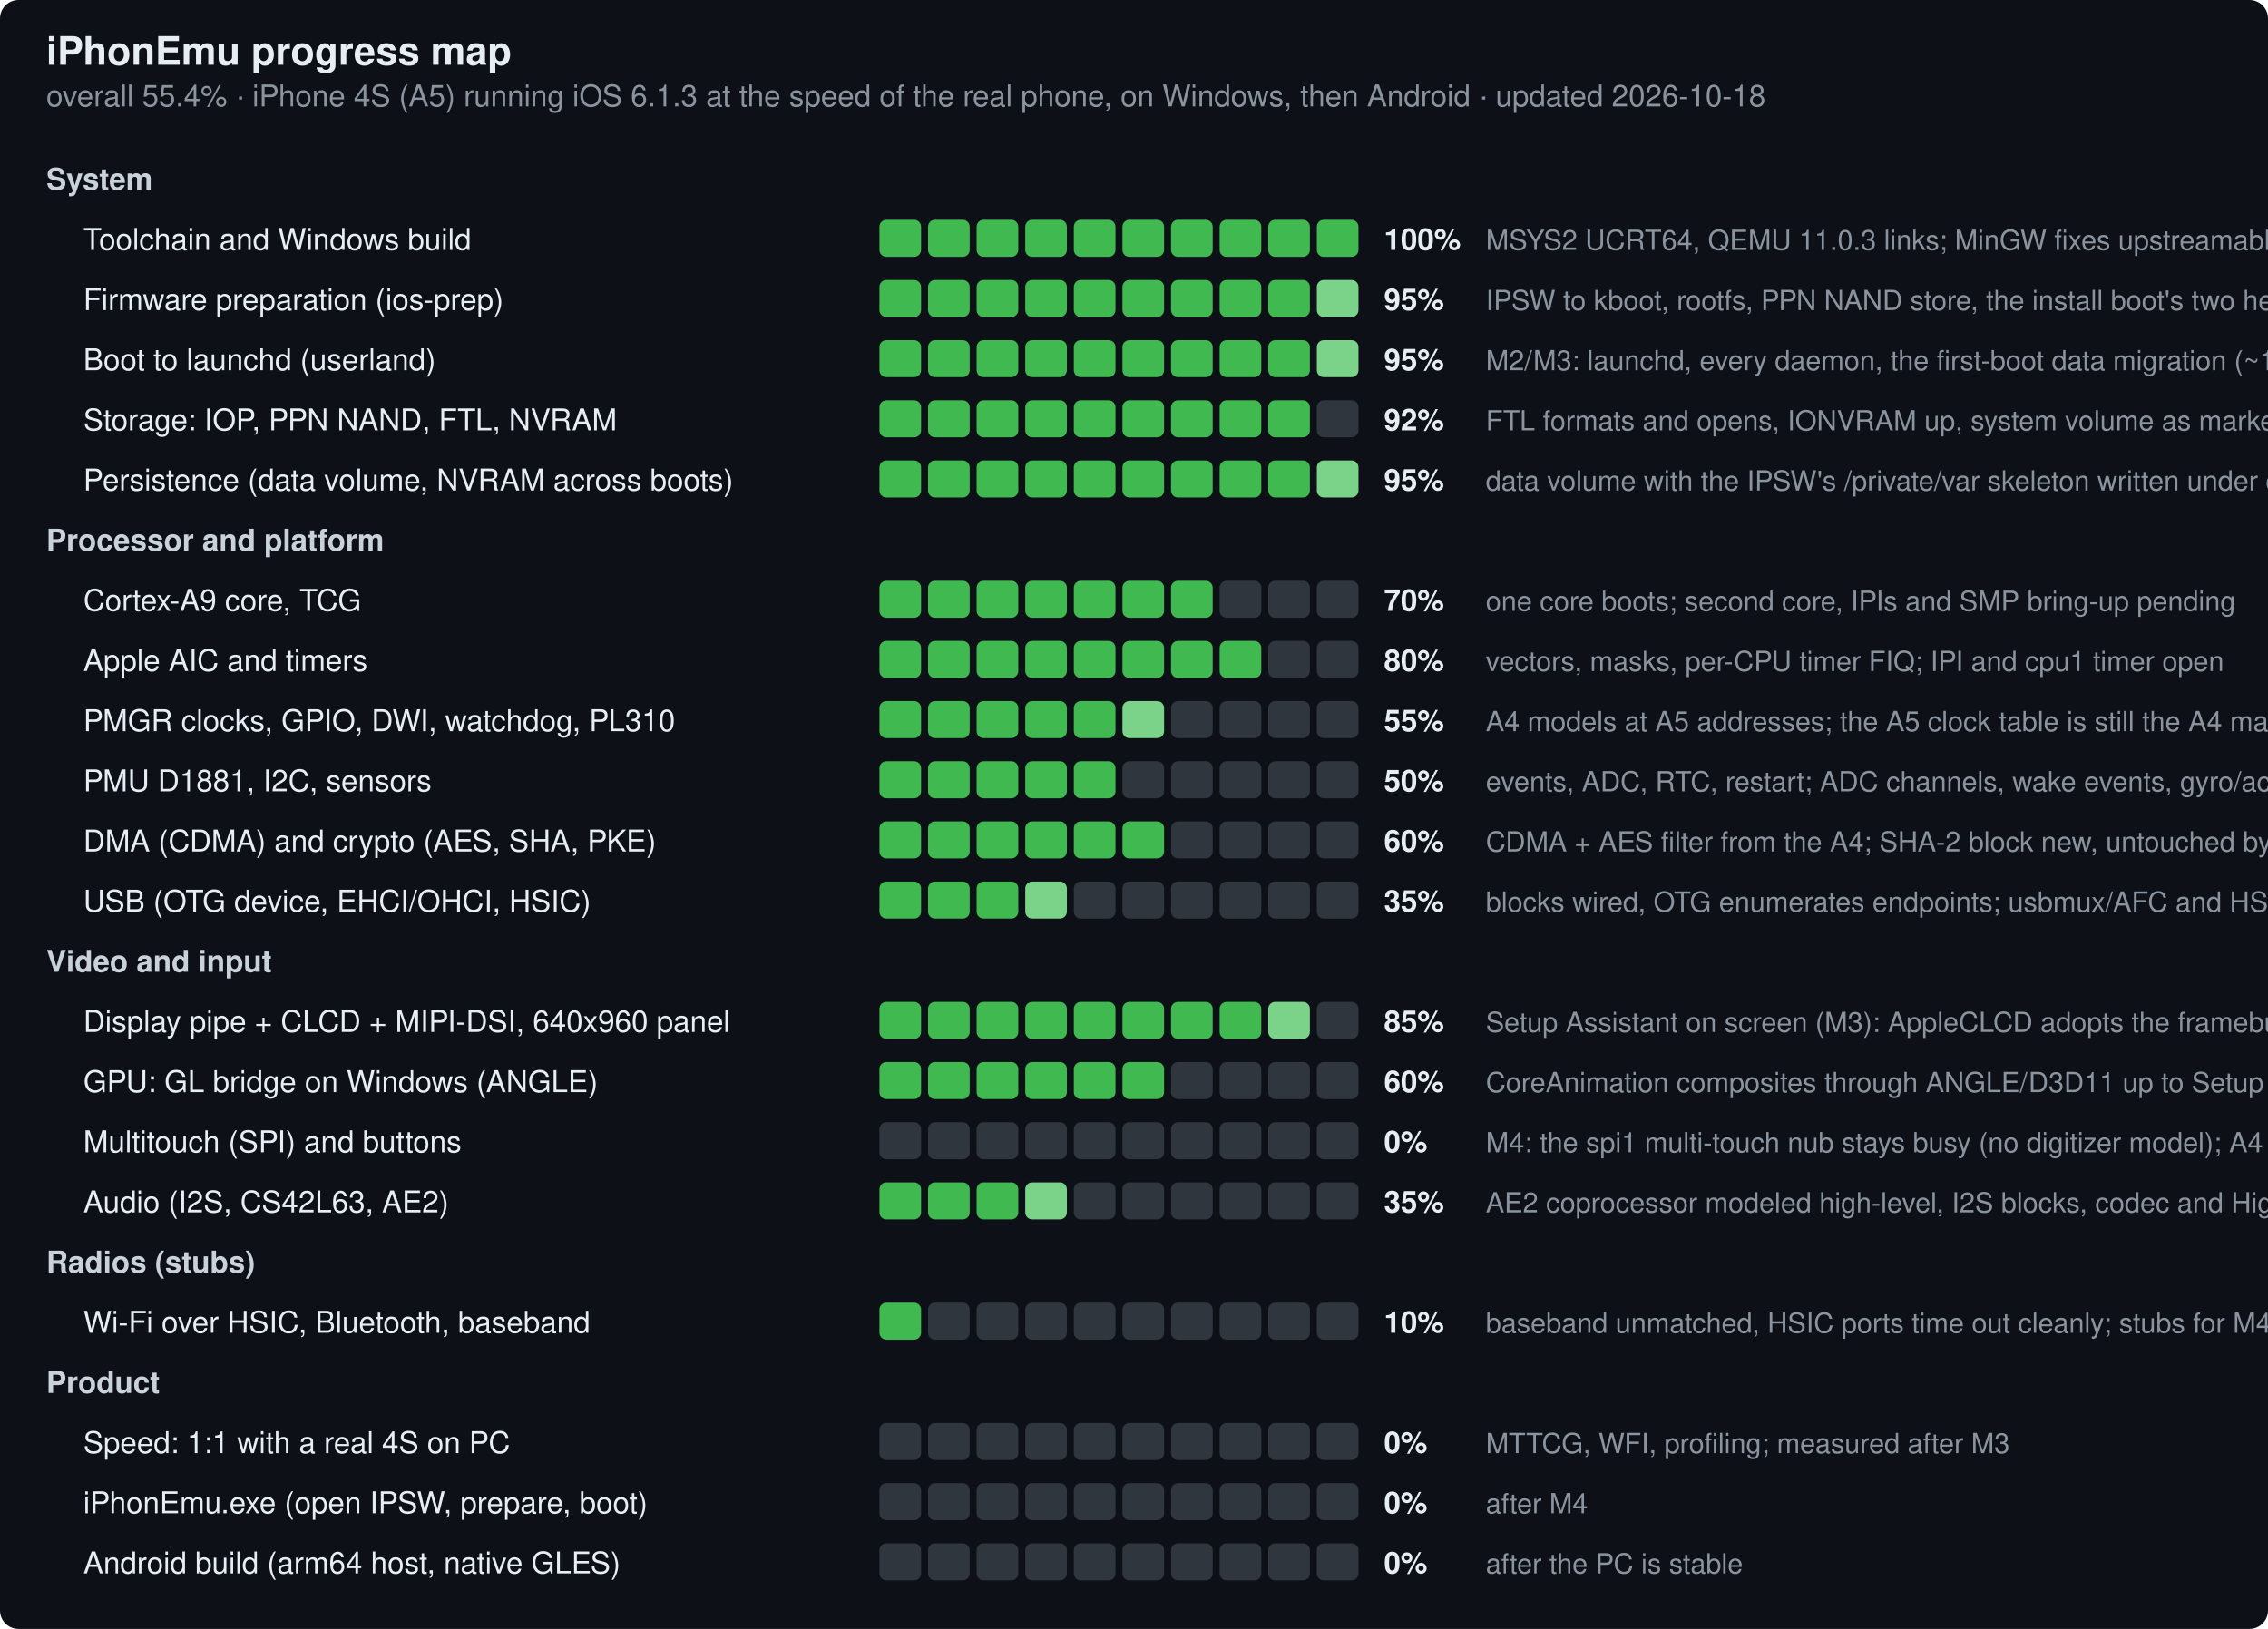
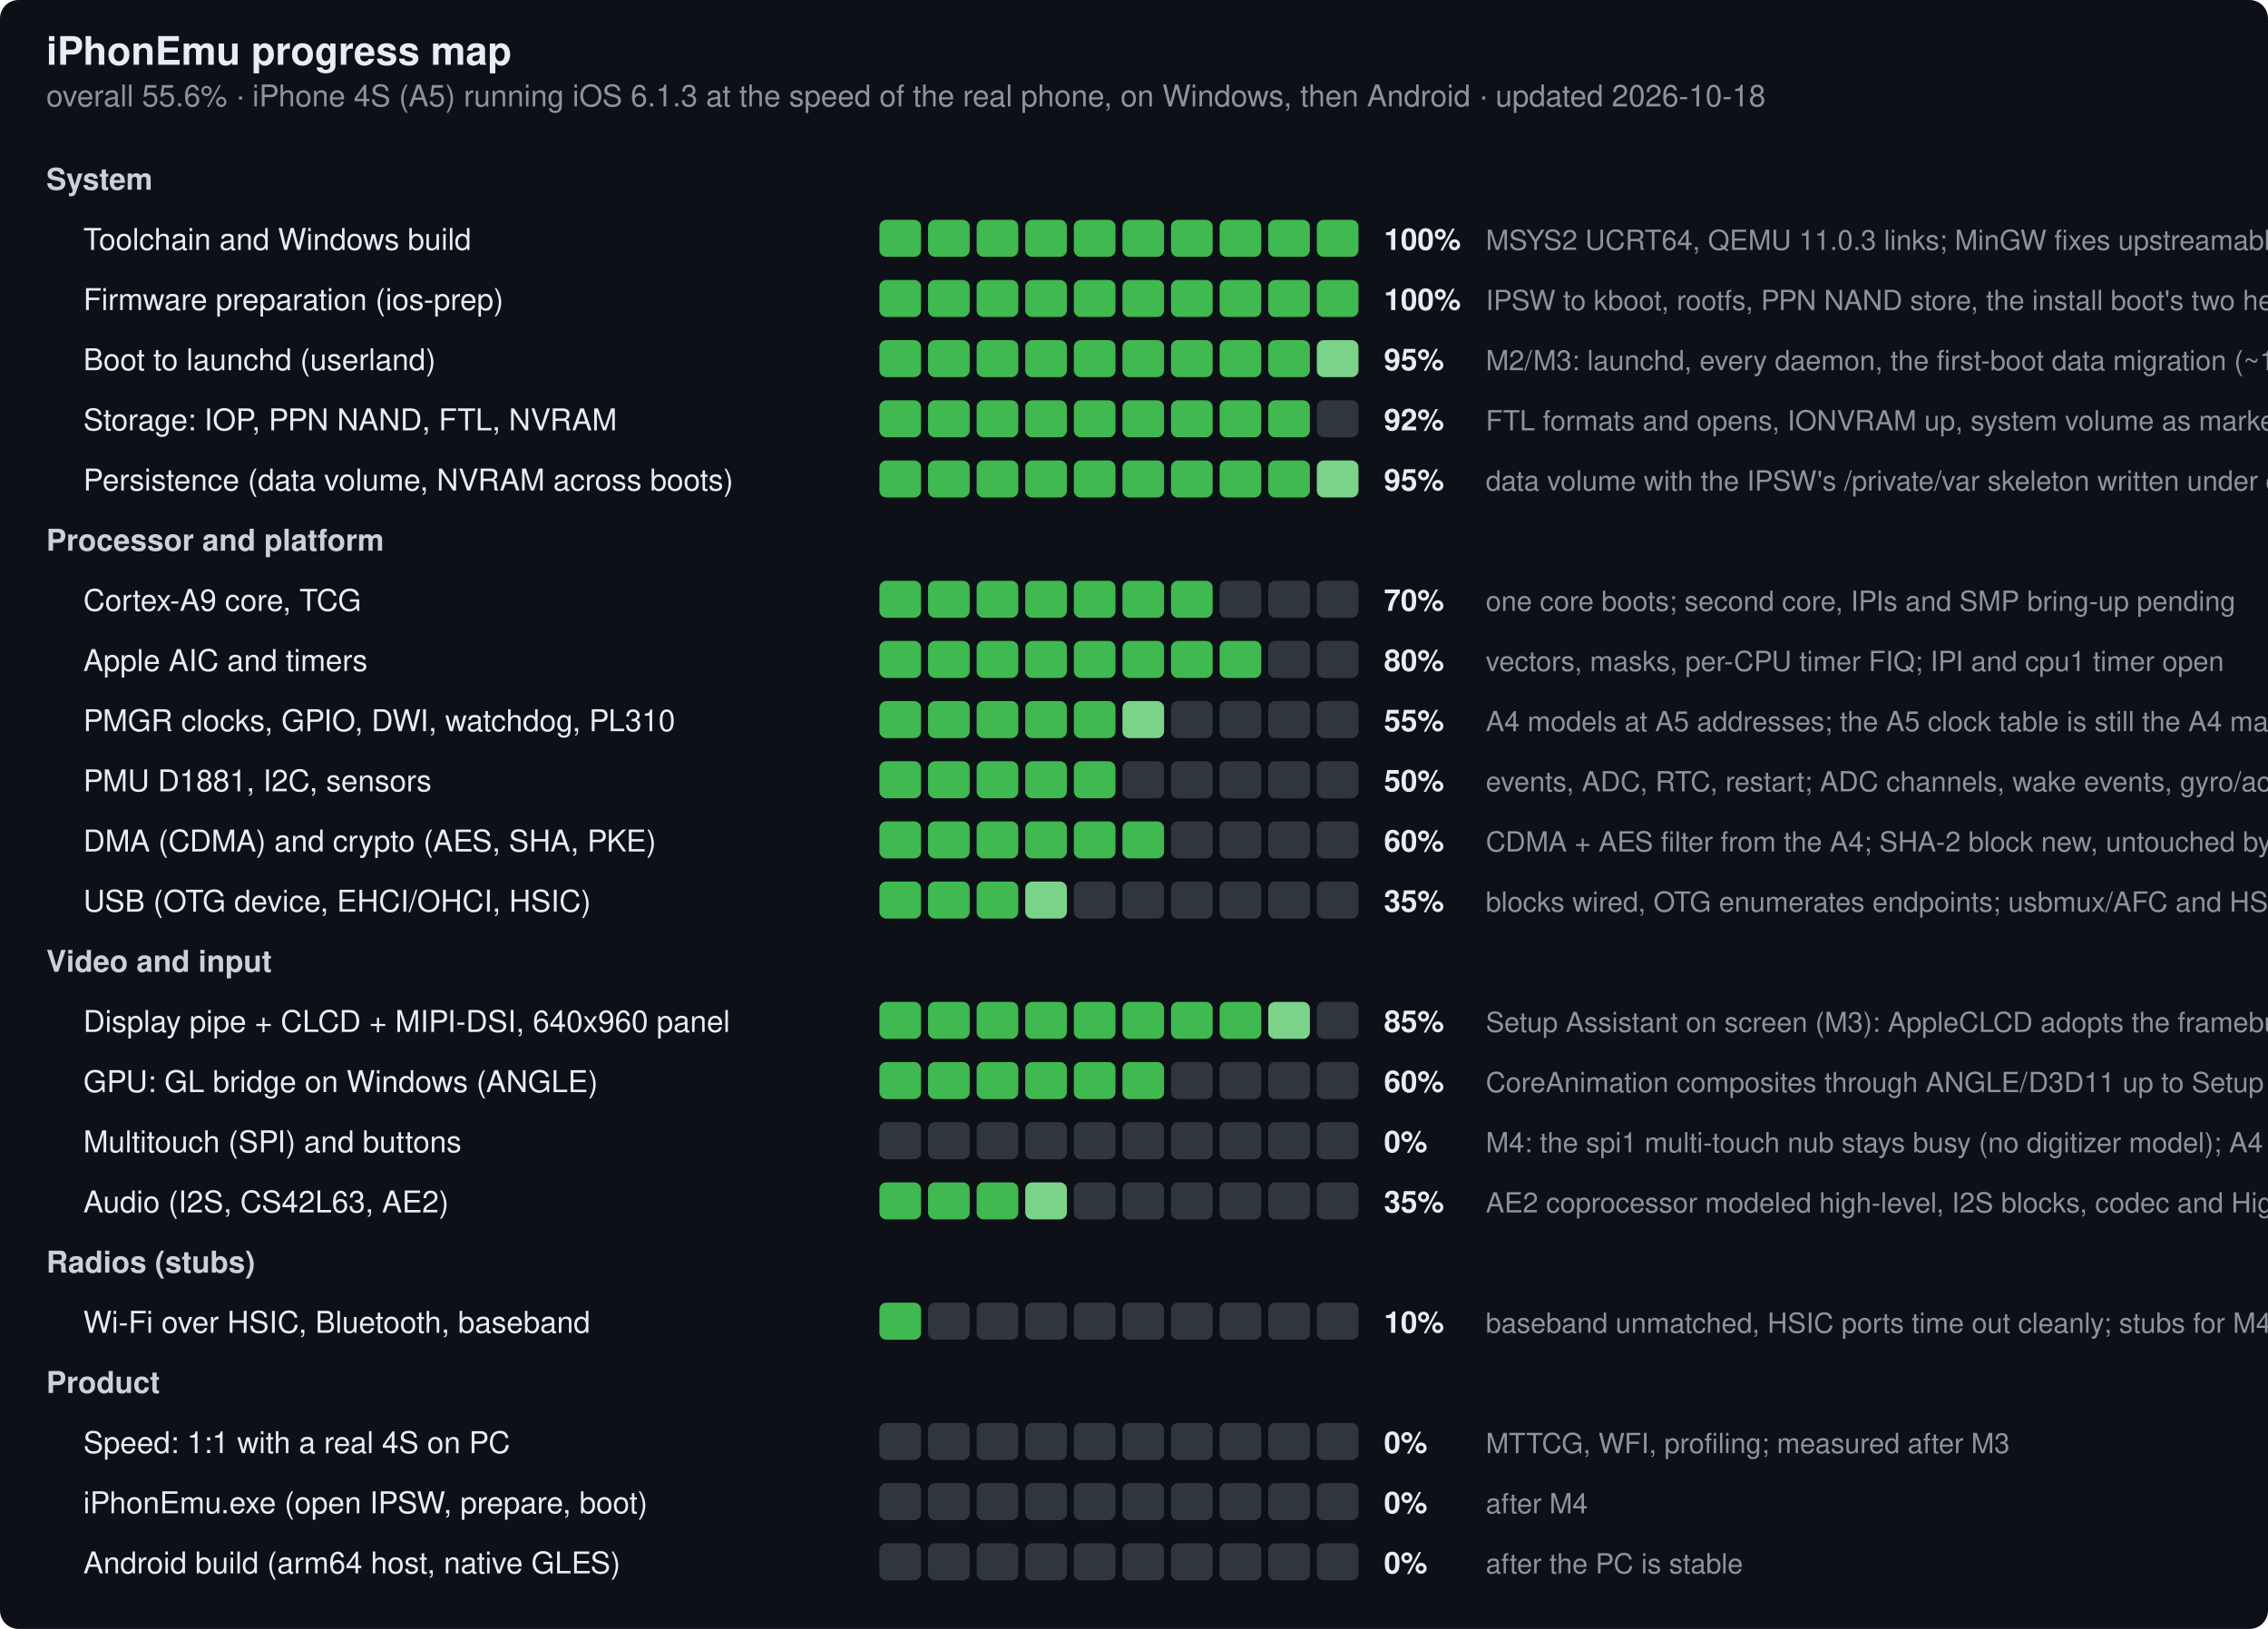
<svg xmlns="http://www.w3.org/2000/svg" width="980" height="704" viewBox="0 0 980 704" font-family="Segoe UI, Helvetica, Arial, sans-serif" font-size="13">
  <rect width="980" height="704" rx="8" fill="#0d1117" />
  <text x="20" y="28" fill="#e6edf3" font-size="17" font-weight="600">iPhonEmu progress map</text>
-   <text x="20" y="46" fill="#8b949e">overall 55.4% · iPhone 4S (A5) running iOS 6.1.3 at the speed of the real phone, on Windows, then Android · updated 2026-10-18</text>
+   <text x="20" y="46" fill="#8b949e">overall 55.6% · iPhone 4S (A5) running iOS 6.1.3 at the speed of the real phone, on Windows, then Android · updated 2026-10-18</text>
  <text x="20" y="82" fill="#c9d1d9" font-weight="600">System</text>
  <text x="36" y="108" fill="#e6edf3">Toolchain and Windows build</text>
  <rect x="380" y="95" width="18" height="16" rx="3" fill="#3fb950" />
  <rect x="401" y="95" width="18" height="16" rx="3" fill="#3fb950" />
  <rect x="422" y="95" width="18" height="16" rx="3" fill="#3fb950" />
  <rect x="443" y="95" width="18" height="16" rx="3" fill="#3fb950" />
  <rect x="464" y="95" width="18" height="16" rx="3" fill="#3fb950" />
  <rect x="485" y="95" width="18" height="16" rx="3" fill="#3fb950" />
  <rect x="506" y="95" width="18" height="16" rx="3" fill="#3fb950" />
  <rect x="527" y="95" width="18" height="16" rx="3" fill="#3fb950" />
  <rect x="548" y="95" width="18" height="16" rx="3" fill="#3fb950" />
  <rect x="569" y="95" width="18" height="16" rx="3" fill="#3fb950" />
  <text x="598" y="108" fill="#e6edf3" font-weight="600">100%</text>
  <text x="642" y="108" fill="#8b949e" font-size="12">MSYS2 UCRT64, QEMU 11.0.3 links; MinGW fixes upstreamable</text>
  <text x="36" y="134" fill="#e6edf3">Firmware preparation (ios-prep)</text>
  <rect x="380" y="121" width="18" height="16" rx="3" fill="#3fb950" />
  <rect x="401" y="121" width="18" height="16" rx="3" fill="#3fb950" />
  <rect x="422" y="121" width="18" height="16" rx="3" fill="#3fb950" />
  <rect x="443" y="121" width="18" height="16" rx="3" fill="#3fb950" />
  <rect x="464" y="121" width="18" height="16" rx="3" fill="#3fb950" />
  <rect x="485" y="121" width="18" height="16" rx="3" fill="#3fb950" />
  <rect x="506" y="121" width="18" height="16" rx="3" fill="#3fb950" />
  <rect x="527" y="121" width="18" height="16" rx="3" fill="#3fb950" />
  <rect x="548" y="121" width="18" height="16" rx="3" fill="#3fb950" />
-   <rect x="569" y="121" width="18" height="16" rx="3" fill="#7bd389" />
-   <text x="598" y="134" fill="#e6edf3" font-weight="600">95%</text>
-   <text x="642" y="134" fill="#8b949e" font-size="12">IPSW to kboot, rootfs, PPN NAND store, the install boot's two helpers (static and dyld-linked) and ramdisk; boot logo pending</text>
+   <rect x="569" y="121" width="18" height="16" rx="3" fill="#3fb950" />
+   <text x="598" y="134" fill="#e6edf3" font-weight="600">100%</text>
+   <text x="642" y="134" fill="#8b949e" font-size="12">IPSW to kboot, rootfs, PPN NAND store, the install boot's two helpers (static and dyld-linked) and ramdisk; the IPSW's AppleLogo decoded and on the panel from reset (K48SEG), as iBoot leaves it</text>
  <text x="36" y="160" fill="#e6edf3">Boot to launchd (userland)</text>
  <rect x="380" y="147" width="18" height="16" rx="3" fill="#3fb950" />
  <rect x="401" y="147" width="18" height="16" rx="3" fill="#3fb950" />
  <rect x="422" y="147" width="18" height="16" rx="3" fill="#3fb950" />
  <rect x="443" y="147" width="18" height="16" rx="3" fill="#3fb950" />
  <rect x="464" y="147" width="18" height="16" rx="3" fill="#3fb950" />
  <rect x="485" y="147" width="18" height="16" rx="3" fill="#3fb950" />
  <rect x="506" y="147" width="18" height="16" rx="3" fill="#3fb950" />
  <rect x="527" y="147" width="18" height="16" rx="3" fill="#3fb950" />
  <rect x="548" y="147" width="18" height="16" rx="3" fill="#3fb950" />
  <rect x="569" y="147" width="18" height="16" rx="3" fill="#7bd389" />
  <text x="598" y="160" fill="#e6edf3" font-weight="600">95%</text>
  <text x="642" y="160" fill="#8b949e" font-size="12">M2/M3: launchd, every daemon, the first-boot data migration (~14 min emulated) and SpringBoard with Setup</text>
  <text x="36" y="186" fill="#e6edf3">Storage: IOP, PPN NAND, FTL, NVRAM</text>
  <rect x="380" y="173" width="18" height="16" rx="3" fill="#3fb950" />
  <rect x="401" y="173" width="18" height="16" rx="3" fill="#3fb950" />
  <rect x="422" y="173" width="18" height="16" rx="3" fill="#3fb950" />
  <rect x="443" y="173" width="18" height="16" rx="3" fill="#3fb950" />
  <rect x="464" y="173" width="18" height="16" rx="3" fill="#3fb950" />
  <rect x="485" y="173" width="18" height="16" rx="3" fill="#3fb950" />
  <rect x="506" y="173" width="18" height="16" rx="3" fill="#3fb950" />
  <rect x="527" y="173" width="18" height="16" rx="3" fill="#3fb950" />
  <rect x="548" y="173" width="18" height="16" rx="3" fill="#3fb950" />
  <rect x="569" y="173" width="18" height="16" rx="3" fill="#30363d" />
  <text x="598" y="186" fill="#e6edf3" font-weight="600">92%</text>
  <text x="642" y="186" fill="#8b949e" font-size="12">FTL formats and opens, IONVRAM up, system volume as marker pages (B3), effaceable storage formatted (B4), the FMI's inline AES-256-CBC per logical page; FTL speed and wear open</text>
  <text x="36" y="212" fill="#e6edf3">Persistence (data volume, NVRAM across boots)</text>
  <rect x="380" y="199" width="18" height="16" rx="3" fill="#3fb950" />
  <rect x="401" y="199" width="18" height="16" rx="3" fill="#3fb950" />
  <rect x="422" y="199" width="18" height="16" rx="3" fill="#3fb950" />
  <rect x="443" y="199" width="18" height="16" rx="3" fill="#3fb950" />
  <rect x="464" y="199" width="18" height="16" rx="3" fill="#3fb950" />
  <rect x="485" y="199" width="18" height="16" rx="3" fill="#3fb950" />
  <rect x="506" y="199" width="18" height="16" rx="3" fill="#3fb950" />
  <rect x="527" y="199" width="18" height="16" rx="3" fill="#3fb950" />
  <rect x="548" y="199" width="18" height="16" rx="3" fill="#3fb950" />
  <rect x="569" y="199" width="18" height="16" rx="3" fill="#7bd389" />
  <text x="598" y="212" fill="#e6edf3" font-weight="600">95%</text>
  <text x="642" y="212" fill="#8b949e" font-size="12">data volume with the IPSW's /private/var skeleton written under content protection, NVRAM, FTL, effaceable lockers and the system keybag survive boots; the FMI's inline AES (v2 stores) keeps protected files (Setup done, wallpaper, icon caches) readable across boots; install boot refreshes the system markers</text>
  <text x="20" y="238" fill="#c9d1d9" font-weight="600">Processor and platform</text>
  <text x="36" y="264" fill="#e6edf3">Cortex-A9 core, TCG</text>
  <rect x="380" y="251" width="18" height="16" rx="3" fill="#3fb950" />
  <rect x="401" y="251" width="18" height="16" rx="3" fill="#3fb950" />
  <rect x="422" y="251" width="18" height="16" rx="3" fill="#3fb950" />
  <rect x="443" y="251" width="18" height="16" rx="3" fill="#3fb950" />
  <rect x="464" y="251" width="18" height="16" rx="3" fill="#3fb950" />
  <rect x="485" y="251" width="18" height="16" rx="3" fill="#3fb950" />
  <rect x="506" y="251" width="18" height="16" rx="3" fill="#3fb950" />
  <rect x="527" y="251" width="18" height="16" rx="3" fill="#30363d" />
  <rect x="548" y="251" width="18" height="16" rx="3" fill="#30363d" />
  <rect x="569" y="251" width="18" height="16" rx="3" fill="#30363d" />
  <text x="598" y="264" fill="#e6edf3" font-weight="600">70%</text>
  <text x="642" y="264" fill="#8b949e" font-size="12">one core boots; second core, IPIs and SMP bring-up pending</text>
  <text x="36" y="290" fill="#e6edf3">Apple AIC and timers</text>
  <rect x="380" y="277" width="18" height="16" rx="3" fill="#3fb950" />
  <rect x="401" y="277" width="18" height="16" rx="3" fill="#3fb950" />
  <rect x="422" y="277" width="18" height="16" rx="3" fill="#3fb950" />
  <rect x="443" y="277" width="18" height="16" rx="3" fill="#3fb950" />
  <rect x="464" y="277" width="18" height="16" rx="3" fill="#3fb950" />
  <rect x="485" y="277" width="18" height="16" rx="3" fill="#3fb950" />
  <rect x="506" y="277" width="18" height="16" rx="3" fill="#3fb950" />
  <rect x="527" y="277" width="18" height="16" rx="3" fill="#3fb950" />
  <rect x="548" y="277" width="18" height="16" rx="3" fill="#30363d" />
  <rect x="569" y="277" width="18" height="16" rx="3" fill="#30363d" />
  <text x="598" y="290" fill="#e6edf3" font-weight="600">80%</text>
  <text x="642" y="290" fill="#8b949e" font-size="12">vectors, masks, per-CPU timer FIQ; IPI and cpu1 timer open</text>
  <text x="36" y="316" fill="#e6edf3">PMGR clocks, GPIO, DWI, watchdog, PL310</text>
  <rect x="380" y="303" width="18" height="16" rx="3" fill="#3fb950" />
  <rect x="401" y="303" width="18" height="16" rx="3" fill="#3fb950" />
  <rect x="422" y="303" width="18" height="16" rx="3" fill="#3fb950" />
  <rect x="443" y="303" width="18" height="16" rx="3" fill="#3fb950" />
  <rect x="464" y="303" width="18" height="16" rx="3" fill="#3fb950" />
  <rect x="485" y="303" width="18" height="16" rx="3" fill="#7bd389" />
  <rect x="506" y="303" width="18" height="16" rx="3" fill="#30363d" />
  <rect x="527" y="303" width="18" height="16" rx="3" fill="#30363d" />
  <rect x="548" y="303" width="18" height="16" rx="3" fill="#30363d" />
  <rect x="569" y="303" width="18" height="16" rx="3" fill="#30363d" />
  <text x="598" y="316" fill="#e6edf3" font-weight="600">55%</text>
  <text x="642" y="316" fill="#8b949e" font-size="12">A4 models at A5 addresses; the A5 clock table is still the A4 map</text>
  <text x="36" y="342" fill="#e6edf3">PMU D1881, I2C, sensors</text>
  <rect x="380" y="329" width="18" height="16" rx="3" fill="#3fb950" />
  <rect x="401" y="329" width="18" height="16" rx="3" fill="#3fb950" />
  <rect x="422" y="329" width="18" height="16" rx="3" fill="#3fb950" />
  <rect x="443" y="329" width="18" height="16" rx="3" fill="#3fb950" />
  <rect x="464" y="329" width="18" height="16" rx="3" fill="#3fb950" />
  <rect x="485" y="329" width="18" height="16" rx="3" fill="#30363d" />
  <rect x="506" y="329" width="18" height="16" rx="3" fill="#30363d" />
  <rect x="527" y="329" width="18" height="16" rx="3" fill="#30363d" />
  <rect x="548" y="329" width="18" height="16" rx="3" fill="#30363d" />
  <rect x="569" y="329" width="18" height="16" rx="3" fill="#30363d" />
  <text x="598" y="342" fill="#e6edf3" font-weight="600">50%</text>
  <text x="642" y="342" fill="#8b949e" font-size="12">events, ADC, RTC, restart; ADC channels, wake events, gyro/accel calibration open</text>
  <text x="36" y="368" fill="#e6edf3">DMA (CDMA) and crypto (AES, SHA, PKE)</text>
  <rect x="380" y="355" width="18" height="16" rx="3" fill="#3fb950" />
  <rect x="401" y="355" width="18" height="16" rx="3" fill="#3fb950" />
  <rect x="422" y="355" width="18" height="16" rx="3" fill="#3fb950" />
  <rect x="443" y="355" width="18" height="16" rx="3" fill="#3fb950" />
  <rect x="464" y="355" width="18" height="16" rx="3" fill="#3fb950" />
  <rect x="485" y="355" width="18" height="16" rx="3" fill="#3fb950" />
  <rect x="506" y="355" width="18" height="16" rx="3" fill="#30363d" />
  <rect x="527" y="355" width="18" height="16" rx="3" fill="#30363d" />
  <rect x="548" y="355" width="18" height="16" rx="3" fill="#30363d" />
  <rect x="569" y="355" width="18" height="16" rx="3" fill="#30363d" />
  <text x="598" y="368" fill="#e6edf3" font-weight="600">60%</text>
  <text x="642" y="368" fill="#8b949e" font-size="12">CDMA + AES filter from the A4; SHA-2 block new, untouched by the kernel so far</text>
  <text x="36" y="394" fill="#e6edf3">USB (OTG device, EHCI/OHCI, HSIC)</text>
  <rect x="380" y="381" width="18" height="16" rx="3" fill="#3fb950" />
  <rect x="401" y="381" width="18" height="16" rx="3" fill="#3fb950" />
  <rect x="422" y="381" width="18" height="16" rx="3" fill="#3fb950" />
  <rect x="443" y="381" width="18" height="16" rx="3" fill="#7bd389" />
  <rect x="464" y="381" width="18" height="16" rx="3" fill="#30363d" />
  <rect x="485" y="381" width="18" height="16" rx="3" fill="#30363d" />
  <rect x="506" y="381" width="18" height="16" rx="3" fill="#30363d" />
  <rect x="527" y="381" width="18" height="16" rx="3" fill="#30363d" />
  <rect x="548" y="381" width="18" height="16" rx="3" fill="#30363d" />
  <rect x="569" y="381" width="18" height="16" rx="3" fill="#30363d" />
  <text x="598" y="394" fill="#e6edf3" font-weight="600">35%</text>
  <text x="642" y="394" fill="#8b949e" font-size="12">blocks wired, OTG enumerates endpoints; usbmux/AFC and HSIC devices pending</text>
  <text x="20" y="420" fill="#c9d1d9" font-weight="600">Video and input</text>
  <text x="36" y="446" fill="#e6edf3">Display pipe + CLCD + MIPI-DSI, 640x960 panel</text>
  <rect x="380" y="433" width="18" height="16" rx="3" fill="#3fb950" />
  <rect x="401" y="433" width="18" height="16" rx="3" fill="#3fb950" />
  <rect x="422" y="433" width="18" height="16" rx="3" fill="#3fb950" />
  <rect x="443" y="433" width="18" height="16" rx="3" fill="#3fb950" />
  <rect x="464" y="433" width="18" height="16" rx="3" fill="#3fb950" />
  <rect x="485" y="433" width="18" height="16" rx="3" fill="#3fb950" />
  <rect x="506" y="433" width="18" height="16" rx="3" fill="#3fb950" />
  <rect x="527" y="433" width="18" height="16" rx="3" fill="#3fb950" />
  <rect x="548" y="433" width="18" height="16" rx="3" fill="#7bd389" />
  <rect x="569" y="433" width="18" height="16" rx="3" fill="#30363d" />
  <text x="598" y="446" fill="#e6edf3" font-weight="600">85%</text>
  <text x="642" y="446" fill="#8b949e" font-size="12">Setup Assistant on screen (M3): AppleCLCD adopts the framebuffer, CoreAnimation (software, or the GL bridge) swaps through the A5 layer MMU; RGBOUT/TV-out open</text>
  <text x="36" y="472" fill="#e6edf3">GPU: GL bridge on Windows (ANGLE)</text>
  <rect x="380" y="459" width="18" height="16" rx="3" fill="#3fb950" />
  <rect x="401" y="459" width="18" height="16" rx="3" fill="#3fb950" />
  <rect x="422" y="459" width="18" height="16" rx="3" fill="#3fb950" />
  <rect x="443" y="459" width="18" height="16" rx="3" fill="#3fb950" />
  <rect x="464" y="459" width="18" height="16" rx="3" fill="#3fb950" />
  <rect x="485" y="459" width="18" height="16" rx="3" fill="#3fb950" />
  <rect x="506" y="459" width="18" height="16" rx="3" fill="#30363d" />
  <rect x="527" y="459" width="18" height="16" rx="3" fill="#30363d" />
  <rect x="548" y="459" width="18" height="16" rx="3" fill="#30363d" />
  <rect x="569" y="459" width="18" height="16" rx="3" fill="#30363d" />
  <text x="598" y="472" fill="#e6edf3" font-weight="600">60%</text>
  <text x="642" y="472" fill="#8b949e" font-size="12">CoreAnimation composites through ANGLE/D3D11 up to Setup (front end built without macOS); home screen and apps on it, and a speed-up over software, still open</text>
  <text x="36" y="498" fill="#e6edf3">Multitouch (SPI) and buttons</text>
  <rect x="380" y="485" width="18" height="16" rx="3" fill="#30363d" />
  <rect x="401" y="485" width="18" height="16" rx="3" fill="#30363d" />
  <rect x="422" y="485" width="18" height="16" rx="3" fill="#30363d" />
  <rect x="443" y="485" width="18" height="16" rx="3" fill="#30363d" />
  <rect x="464" y="485" width="18" height="16" rx="3" fill="#30363d" />
  <rect x="485" y="485" width="18" height="16" rx="3" fill="#30363d" />
  <rect x="506" y="485" width="18" height="16" rx="3" fill="#30363d" />
  <rect x="527" y="485" width="18" height="16" rx="3" fill="#30363d" />
  <rect x="548" y="485" width="18" height="16" rx="3" fill="#30363d" />
  <rect x="569" y="485" width="18" height="16" rx="3" fill="#30363d" />
  <text x="598" y="498" fill="#e6edf3" font-weight="600">0%</text>
  <text x="642" y="498" fill="#8b949e" font-size="12">M4: the spi1 multi-touch nub stays busy (no digitizer model); A4 Z2 models to adapt</text>
  <text x="36" y="524" fill="#e6edf3">Audio (I2S, CS42L63, AE2)</text>
  <rect x="380" y="511" width="18" height="16" rx="3" fill="#3fb950" />
  <rect x="401" y="511" width="18" height="16" rx="3" fill="#3fb950" />
  <rect x="422" y="511" width="18" height="16" rx="3" fill="#3fb950" />
  <rect x="443" y="511" width="18" height="16" rx="3" fill="#7bd389" />
  <rect x="464" y="511" width="18" height="16" rx="3" fill="#30363d" />
  <rect x="485" y="511" width="18" height="16" rx="3" fill="#30363d" />
  <rect x="506" y="511" width="18" height="16" rx="3" fill="#30363d" />
  <rect x="527" y="511" width="18" height="16" rx="3" fill="#30363d" />
  <rect x="548" y="511" width="18" height="16" rx="3" fill="#30363d" />
  <rect x="569" y="511" width="18" height="16" rx="3" fill="#30363d" />
  <text x="598" y="524" fill="#e6edf3" font-weight="600">35%</text>
  <text x="642" y="524" fill="#8b949e" font-size="12">AE2 coprocessor modeled high-level, I2S blocks, codec and Highland Park start, mediaserverd up; no PCM to the host yet, AE2 audio endpoints unread</text>
  <text x="20" y="550" fill="#c9d1d9" font-weight="600">Radios (stubs)</text>
  <text x="36" y="576" fill="#e6edf3">Wi-Fi over HSIC, Bluetooth, baseband</text>
  <rect x="380" y="563" width="18" height="16" rx="3" fill="#3fb950" />
  <rect x="401" y="563" width="18" height="16" rx="3" fill="#30363d" />
  <rect x="422" y="563" width="18" height="16" rx="3" fill="#30363d" />
  <rect x="443" y="563" width="18" height="16" rx="3" fill="#30363d" />
  <rect x="464" y="563" width="18" height="16" rx="3" fill="#30363d" />
  <rect x="485" y="563" width="18" height="16" rx="3" fill="#30363d" />
  <rect x="506" y="563" width="18" height="16" rx="3" fill="#30363d" />
  <rect x="527" y="563" width="18" height="16" rx="3" fill="#30363d" />
  <rect x="548" y="563" width="18" height="16" rx="3" fill="#30363d" />
  <rect x="569" y="563" width="18" height="16" rx="3" fill="#30363d" />
  <text x="598" y="576" fill="#e6edf3" font-weight="600">10%</text>
  <text x="642" y="576" fill="#8b949e" font-size="12">baseband unmatched, HSIC ports time out cleanly; stubs for M4</text>
  <text x="20" y="602" fill="#c9d1d9" font-weight="600">Product</text>
  <text x="36" y="628" fill="#e6edf3">Speed: 1:1 with a real 4S on PC</text>
  <rect x="380" y="615" width="18" height="16" rx="3" fill="#30363d" />
  <rect x="401" y="615" width="18" height="16" rx="3" fill="#30363d" />
  <rect x="422" y="615" width="18" height="16" rx="3" fill="#30363d" />
  <rect x="443" y="615" width="18" height="16" rx="3" fill="#30363d" />
  <rect x="464" y="615" width="18" height="16" rx="3" fill="#30363d" />
  <rect x="485" y="615" width="18" height="16" rx="3" fill="#30363d" />
  <rect x="506" y="615" width="18" height="16" rx="3" fill="#30363d" />
  <rect x="527" y="615" width="18" height="16" rx="3" fill="#30363d" />
  <rect x="548" y="615" width="18" height="16" rx="3" fill="#30363d" />
  <rect x="569" y="615" width="18" height="16" rx="3" fill="#30363d" />
  <text x="598" y="628" fill="#e6edf3" font-weight="600">0%</text>
  <text x="642" y="628" fill="#8b949e" font-size="12">MTTCG, WFI, profiling; measured after M3</text>
  <text x="36" y="654" fill="#e6edf3">iPhonEmu.exe (open IPSW, prepare, boot)</text>
  <rect x="380" y="641" width="18" height="16" rx="3" fill="#30363d" />
  <rect x="401" y="641" width="18" height="16" rx="3" fill="#30363d" />
  <rect x="422" y="641" width="18" height="16" rx="3" fill="#30363d" />
  <rect x="443" y="641" width="18" height="16" rx="3" fill="#30363d" />
  <rect x="464" y="641" width="18" height="16" rx="3" fill="#30363d" />
  <rect x="485" y="641" width="18" height="16" rx="3" fill="#30363d" />
  <rect x="506" y="641" width="18" height="16" rx="3" fill="#30363d" />
  <rect x="527" y="641" width="18" height="16" rx="3" fill="#30363d" />
  <rect x="548" y="641" width="18" height="16" rx="3" fill="#30363d" />
  <rect x="569" y="641" width="18" height="16" rx="3" fill="#30363d" />
  <text x="598" y="654" fill="#e6edf3" font-weight="600">0%</text>
  <text x="642" y="654" fill="#8b949e" font-size="12">after M4</text>
  <text x="36" y="680" fill="#e6edf3">Android build (arm64 host, native GLES)</text>
  <rect x="380" y="667" width="18" height="16" rx="3" fill="#30363d" />
  <rect x="401" y="667" width="18" height="16" rx="3" fill="#30363d" />
  <rect x="422" y="667" width="18" height="16" rx="3" fill="#30363d" />
  <rect x="443" y="667" width="18" height="16" rx="3" fill="#30363d" />
  <rect x="464" y="667" width="18" height="16" rx="3" fill="#30363d" />
  <rect x="485" y="667" width="18" height="16" rx="3" fill="#30363d" />
  <rect x="506" y="667" width="18" height="16" rx="3" fill="#30363d" />
  <rect x="527" y="667" width="18" height="16" rx="3" fill="#30363d" />
  <rect x="548" y="667" width="18" height="16" rx="3" fill="#30363d" />
  <rect x="569" y="667" width="18" height="16" rx="3" fill="#30363d" />
  <text x="598" y="680" fill="#e6edf3" font-weight="600">0%</text>
  <text x="642" y="680" fill="#8b949e" font-size="12">after the PC is stable</text>
</svg>
